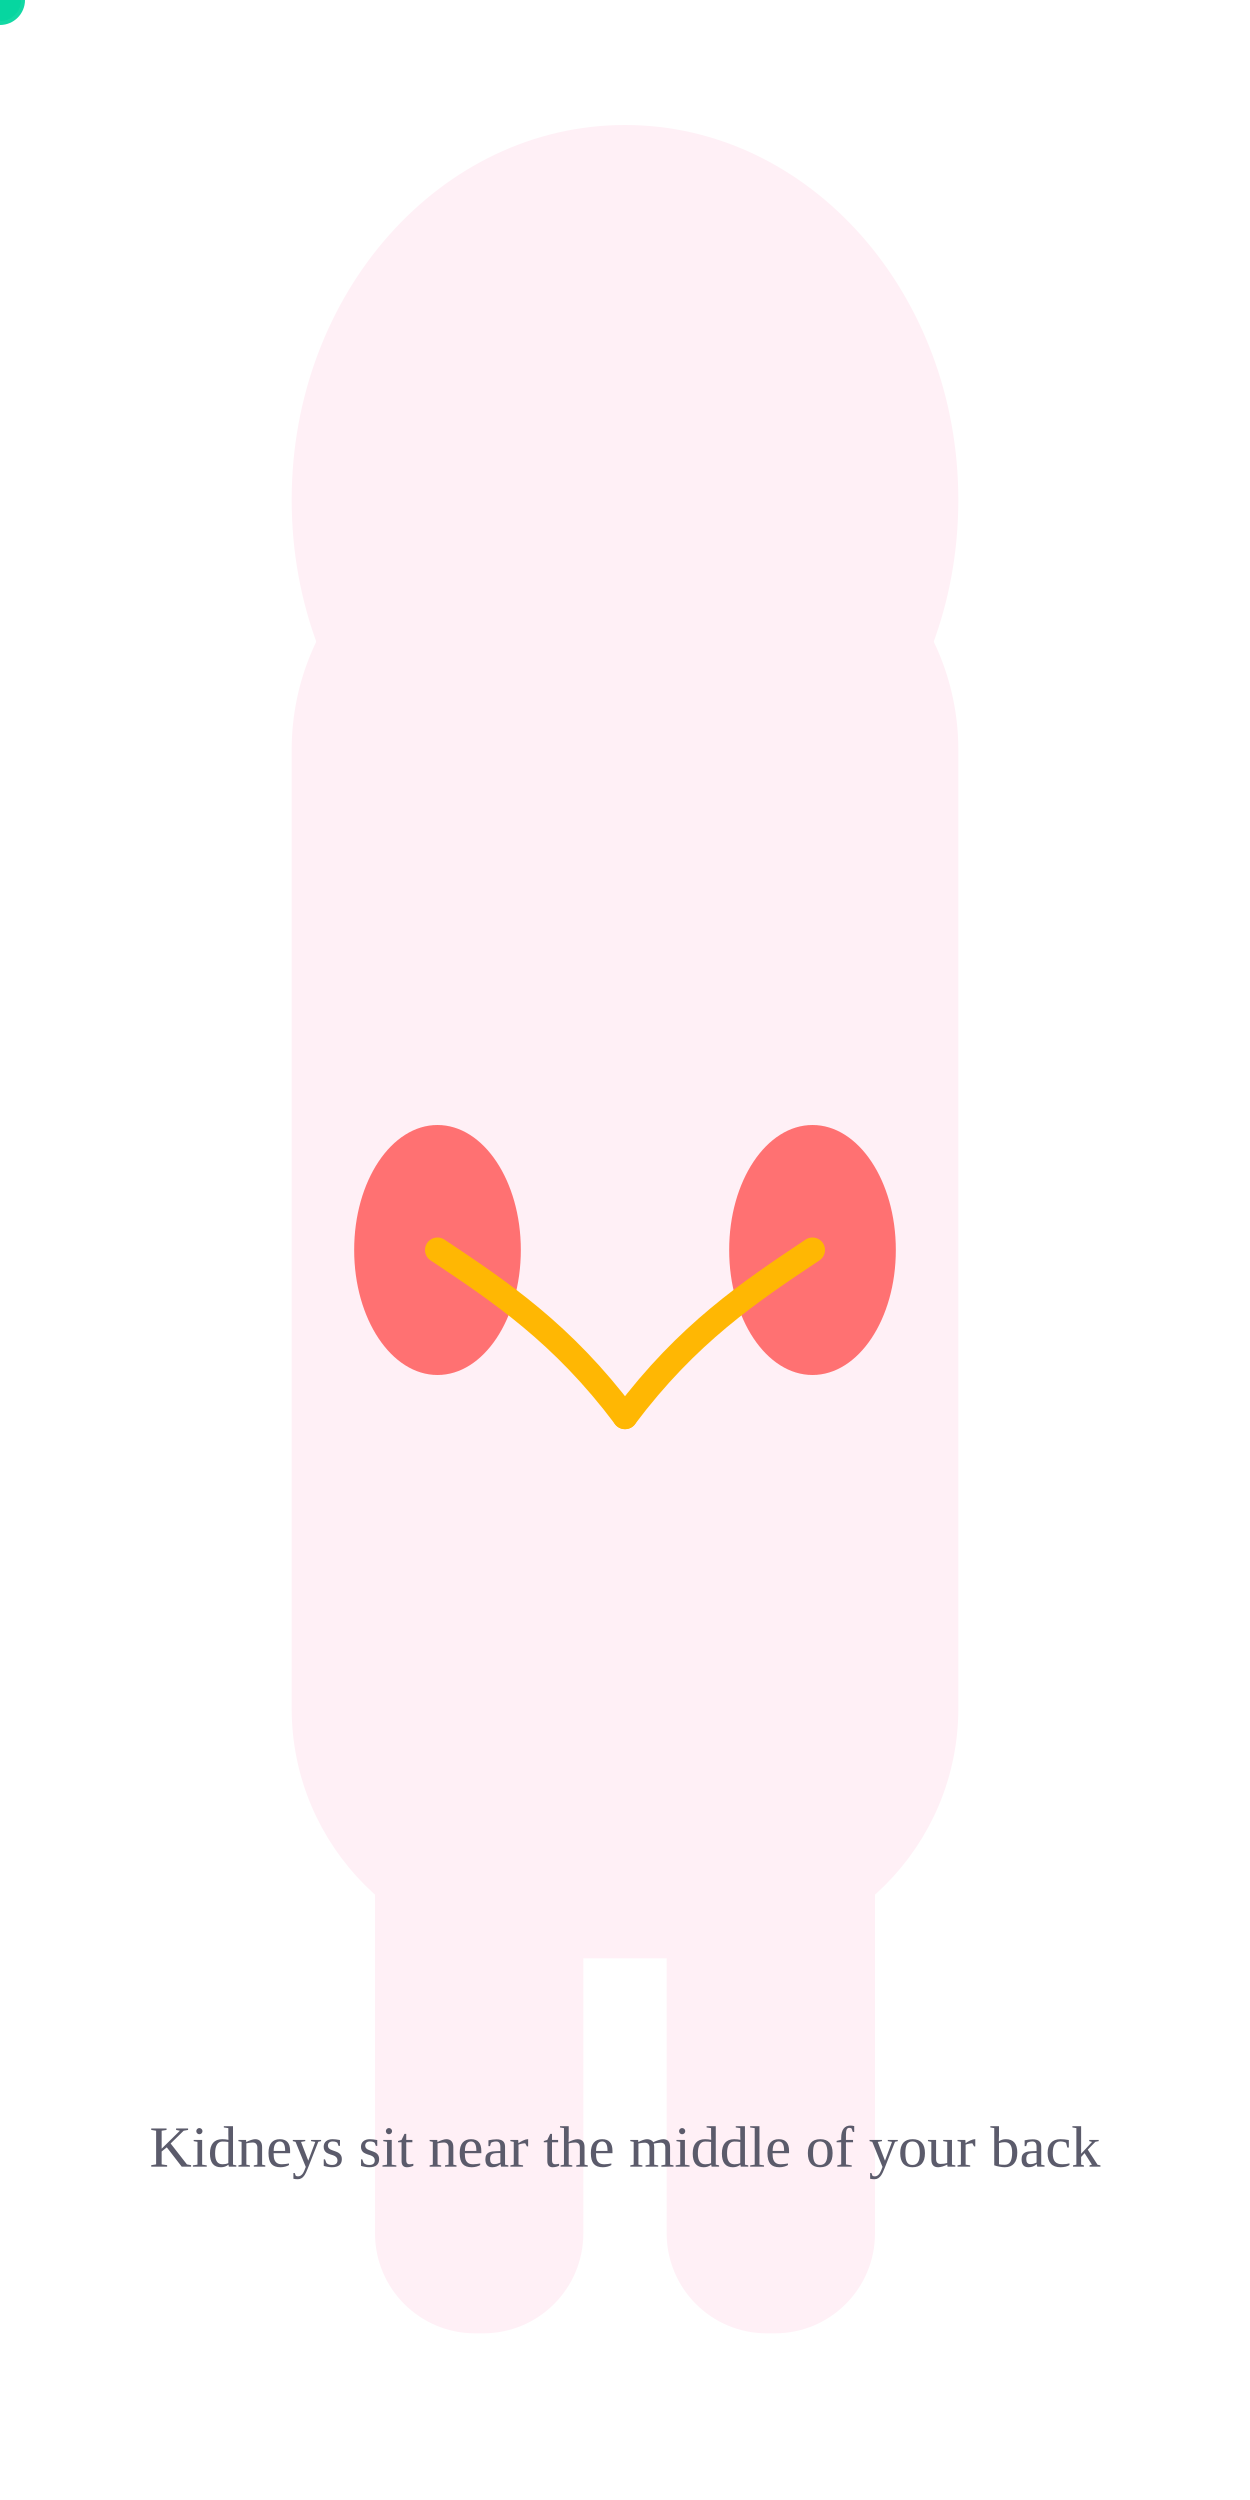
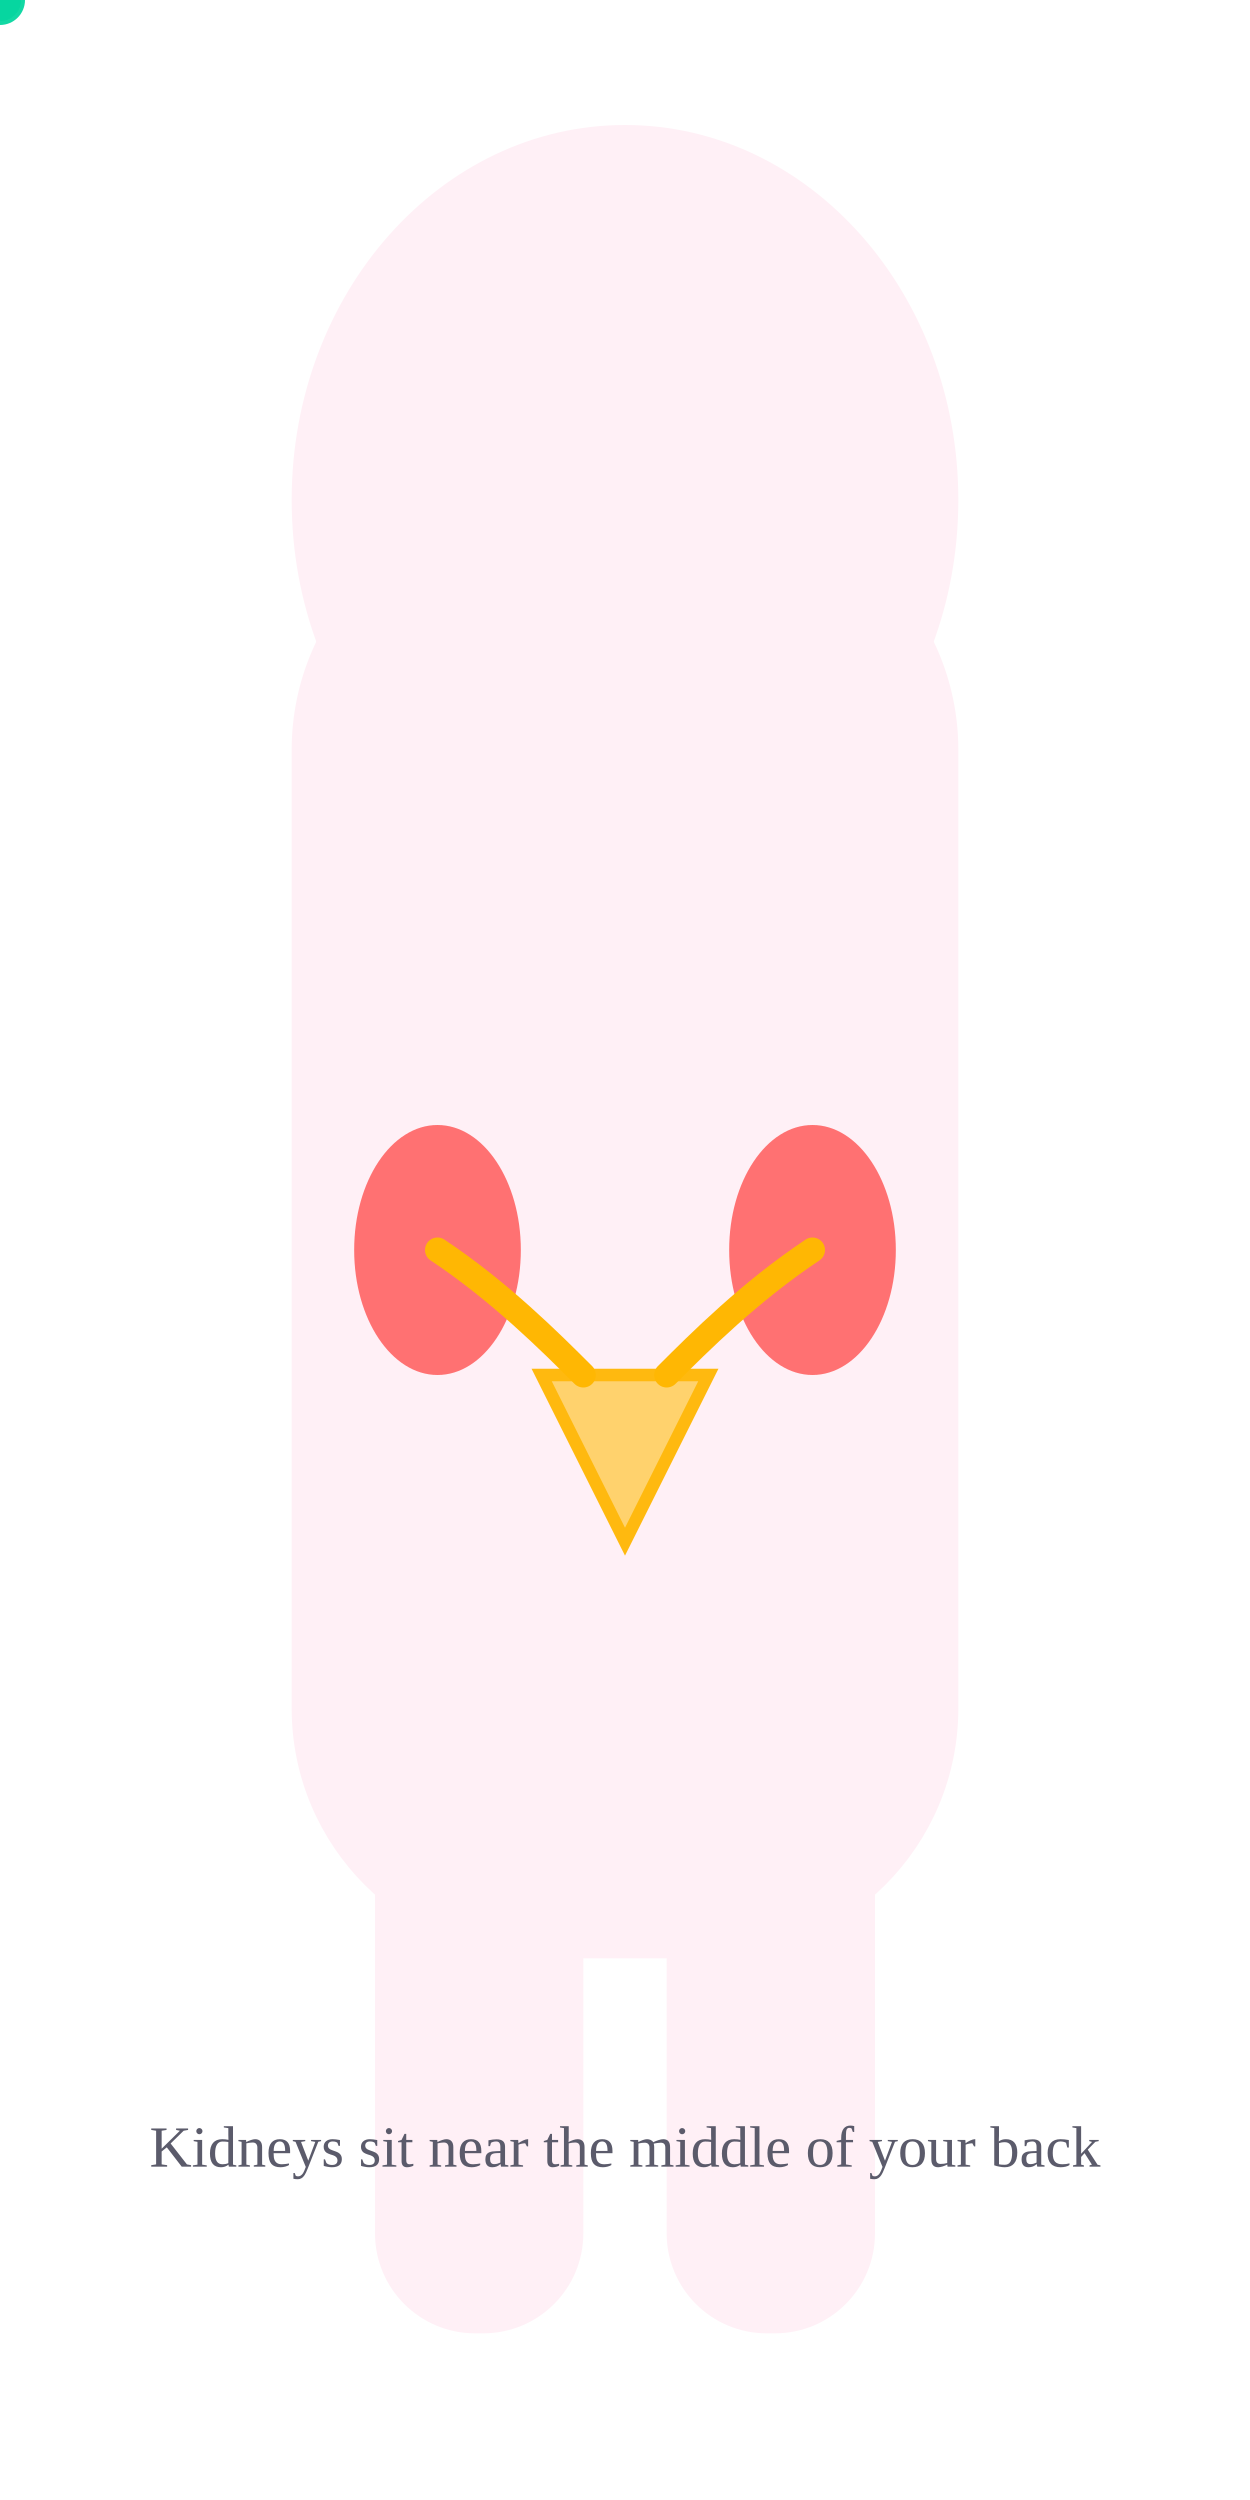
<svg xmlns="http://www.w3.org/2000/svg" viewBox="0 0 300 600" aria-label="Human torso with kidneys">
  <rect width="100%" height="100%" fill="none" />
  <g id="torso" fill="#ffe6f0">
    <ellipse cx="150" cy="120" rx="80" ry="90" fill="#fff0f6" />
    <rect x="70" y="120" width="160" height="350" rx="60" fill="#fff0f6" />
  </g>
  <g id="kidneyMarkers" transform="translate(0,40)">
    <ellipse id="leftMarker" cx="105" cy="260" rx="20" ry="30" fill="#ff6b6b" opacity="0.95" />
    <ellipse id="rightMarker" cx="195" cy="260" rx="20" ry="30" fill="#ff6b6b" opacity="0.95" />
  </g>
  <g id="legs">
    <rect id="leftLeg" x="90" y="360" width="50" height="200" rx="24" ry="24" fill="#fff0f6" />
    <rect id="rightLeg" x="160" y="360" width="50" height="200" rx="24" ry="24" fill="#fff0f6" />
  </g>
  <g id="bladder">
-     <path id="bodyUrinePath" d="M150,340 C150,400 150,460 150,540" fill="none" stroke="none" />
+     <polygon id="triBladder" points="130,330 170,330 150,370" fill="#ffd166" stroke="#ffb703" stroke-width="3" opacity="0.95" />
+     <path id="bodyUrethraPath" d="M150,370 C150,420 150,480 150,540" fill="none" stroke="none" />
    <circle id="bUrineDot1" r="6" fill="#06d6a0" opacity="0.95">
      <animateMotion id="bUrineAnim1" dur="1.6s" repeatCount="indefinite" begin="indefinite">
-         <mpath href="#bodyUrinePath" />
+         <mpath href="#bodyUrethraPath" />
      </animateMotion>
    </circle>
    <circle id="bUrineDot2" r="5" fill="#06d6a0" opacity="0.9">
      <animateMotion id="bUrineAnim2" dur="1.6s" repeatCount="indefinite" begin="indefinite">
-         <mpath href="#bodyUrinePath" />
+         <mpath href="#bodyUrethraPath" />
      </animateMotion>
    </circle>
  </g>
  <g id="ureters" fill="none" stroke="#ffb703" stroke-width="6" stroke-linecap="round">
-     <path id="bodyUreterPathL" d="M105,300 C120,310 135,320 150,340" />
-     <path id="bodyUreterPathR" d="M195,300 C180,310 165,320 150,340" />
+     <path id="bodyUreterPathL" d="M105,300 C120,310 132,322 140,330" />
+     <path id="bodyUreterPathR" d="M195,300 C180,310 168,322 160,330" />
  </g>
  <g id="ureterDots">
    <circle id="bUreterDotL" r="5" fill="#06d6a0" opacity="0.95">
      <animateMotion id="bUreterAnimL" dur="1.2s" repeatCount="indefinite" begin="indefinite">
        <mpath href="#bodyUreterPathL" />
      </animateMotion>
    </circle>
    <circle id="bUreterDotR" r="5" fill="#06d6a0" opacity="0.95">
      <animateMotion id="bUreterAnimR" dur="1.2s" repeatCount="indefinite" begin="indefinite">
        <mpath href="#bodyUreterPathR" />
      </animateMotion>
    </circle>
  </g>
  <text x="150" y="520" text-anchor="middle" fill="#5b5b6b" font-size="14">Kidneys sit near the middle of your back</text>
</svg>
